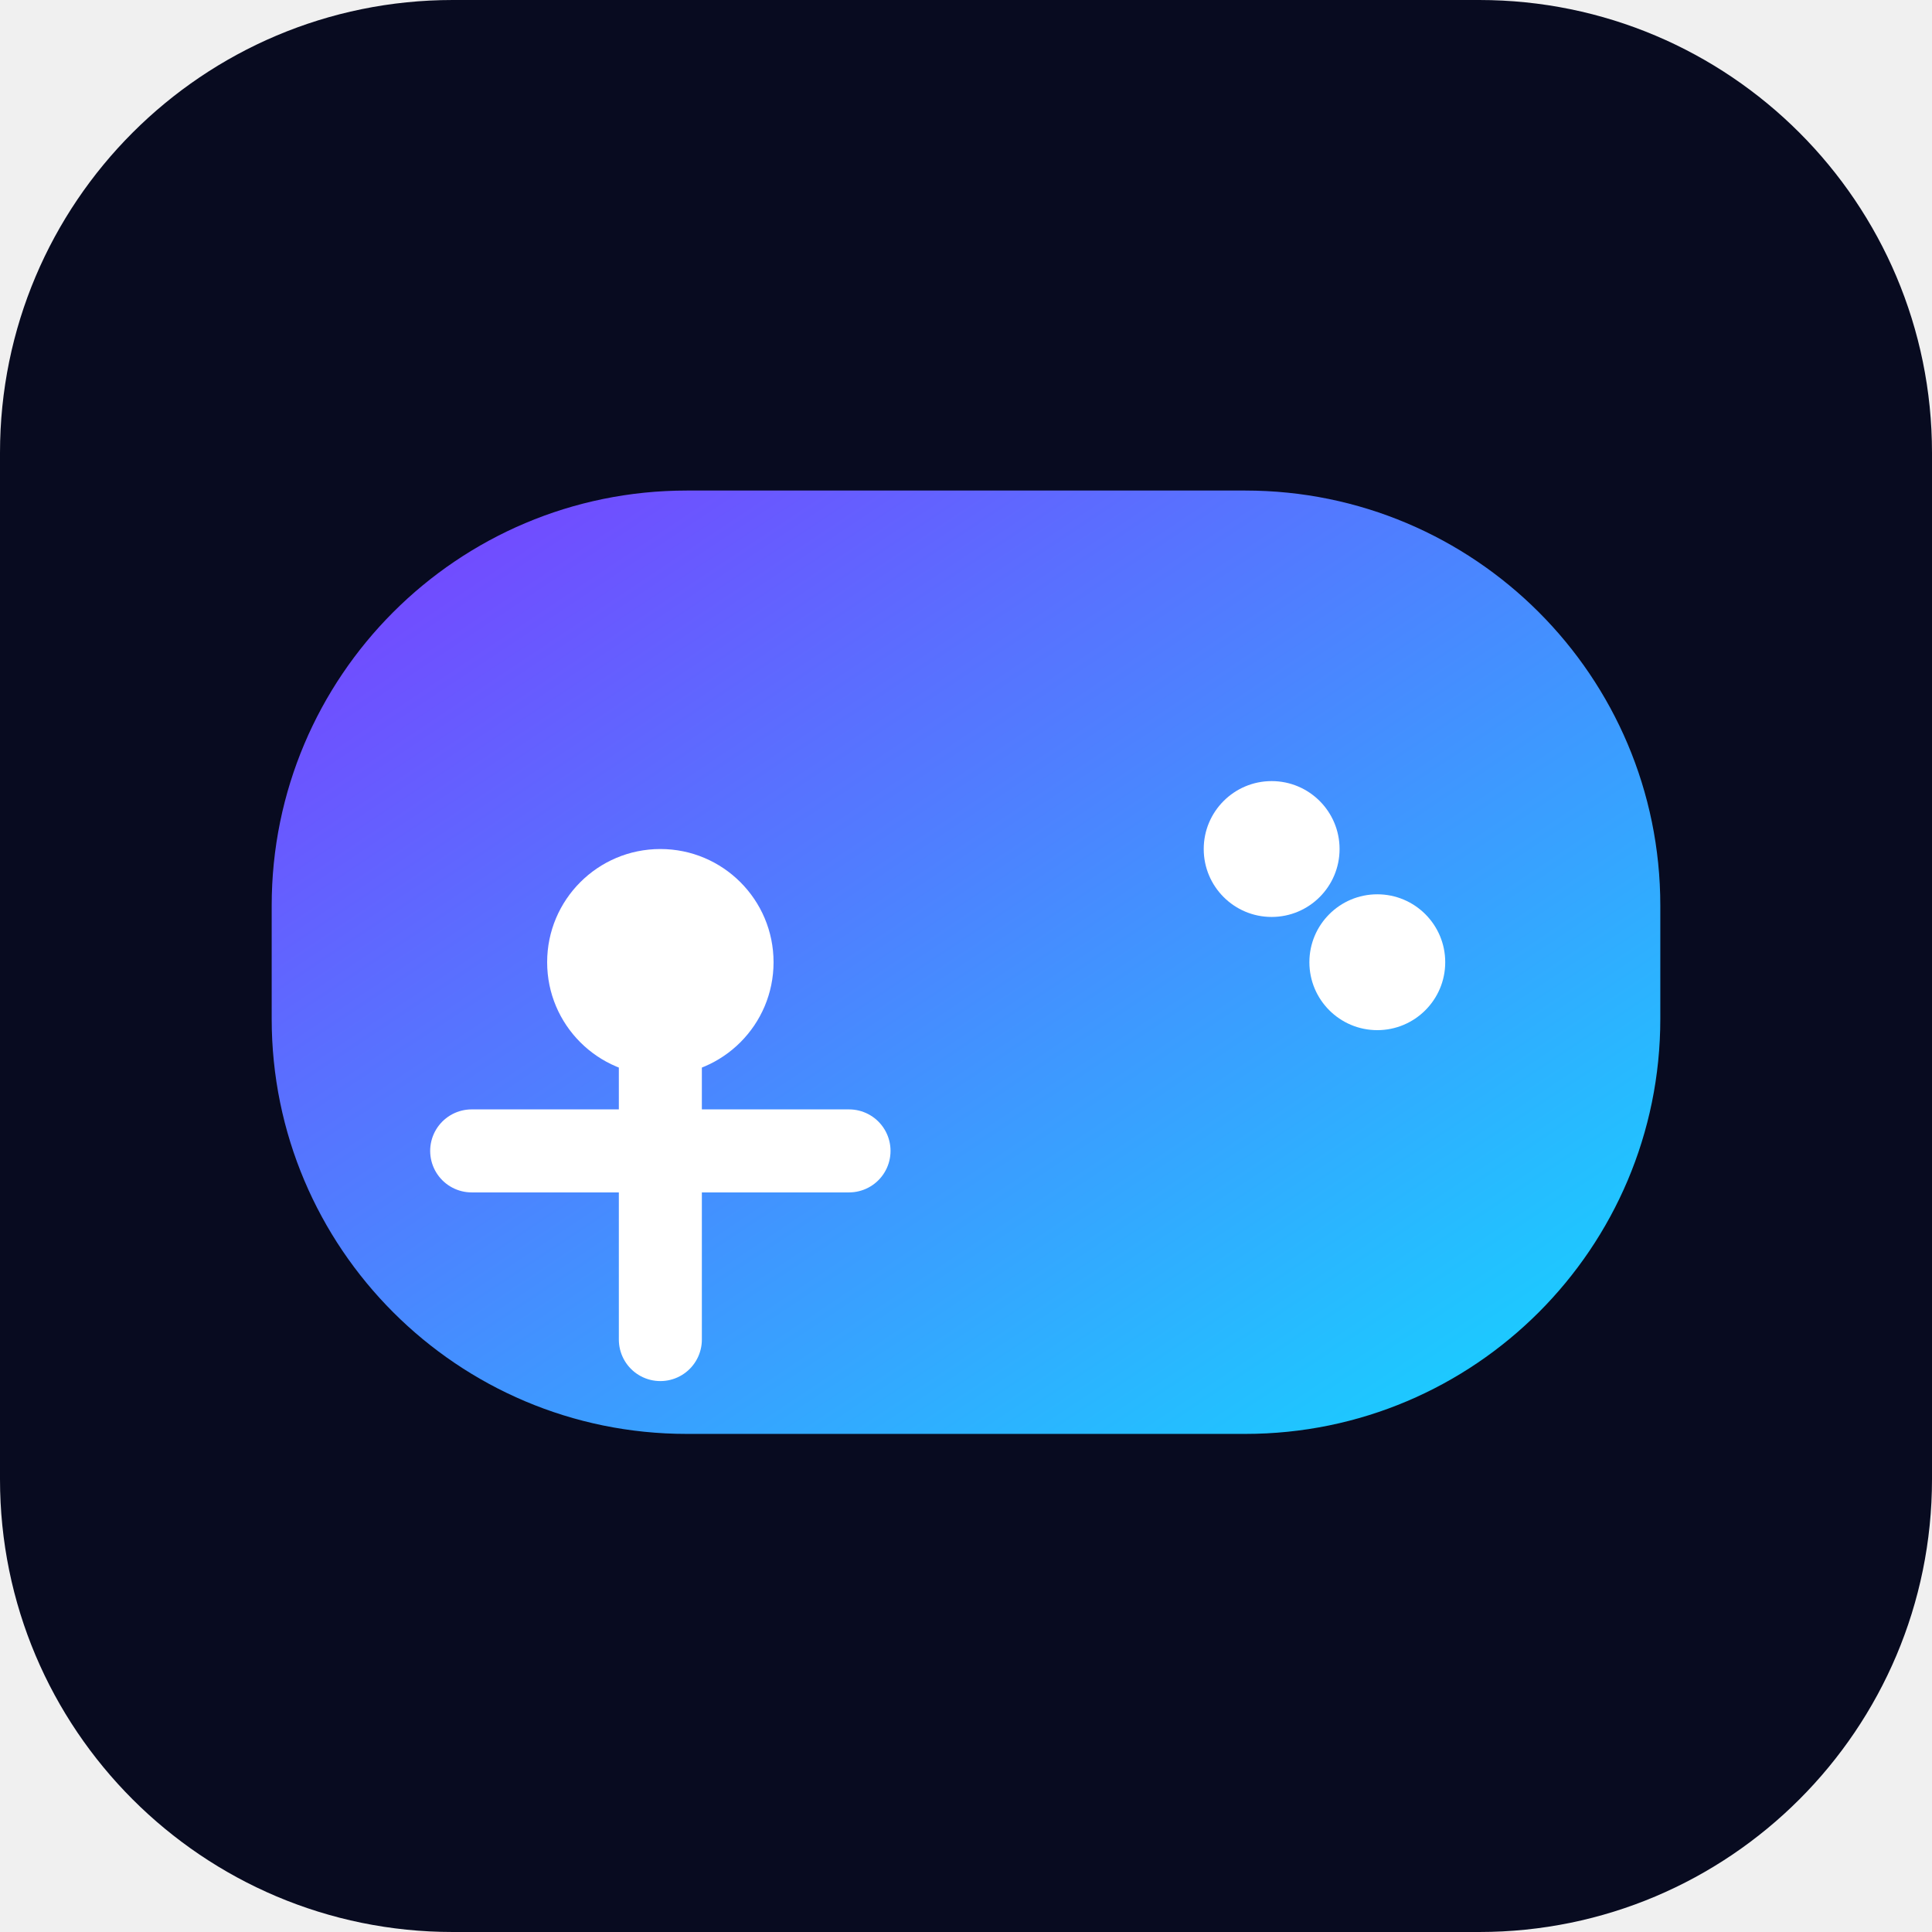
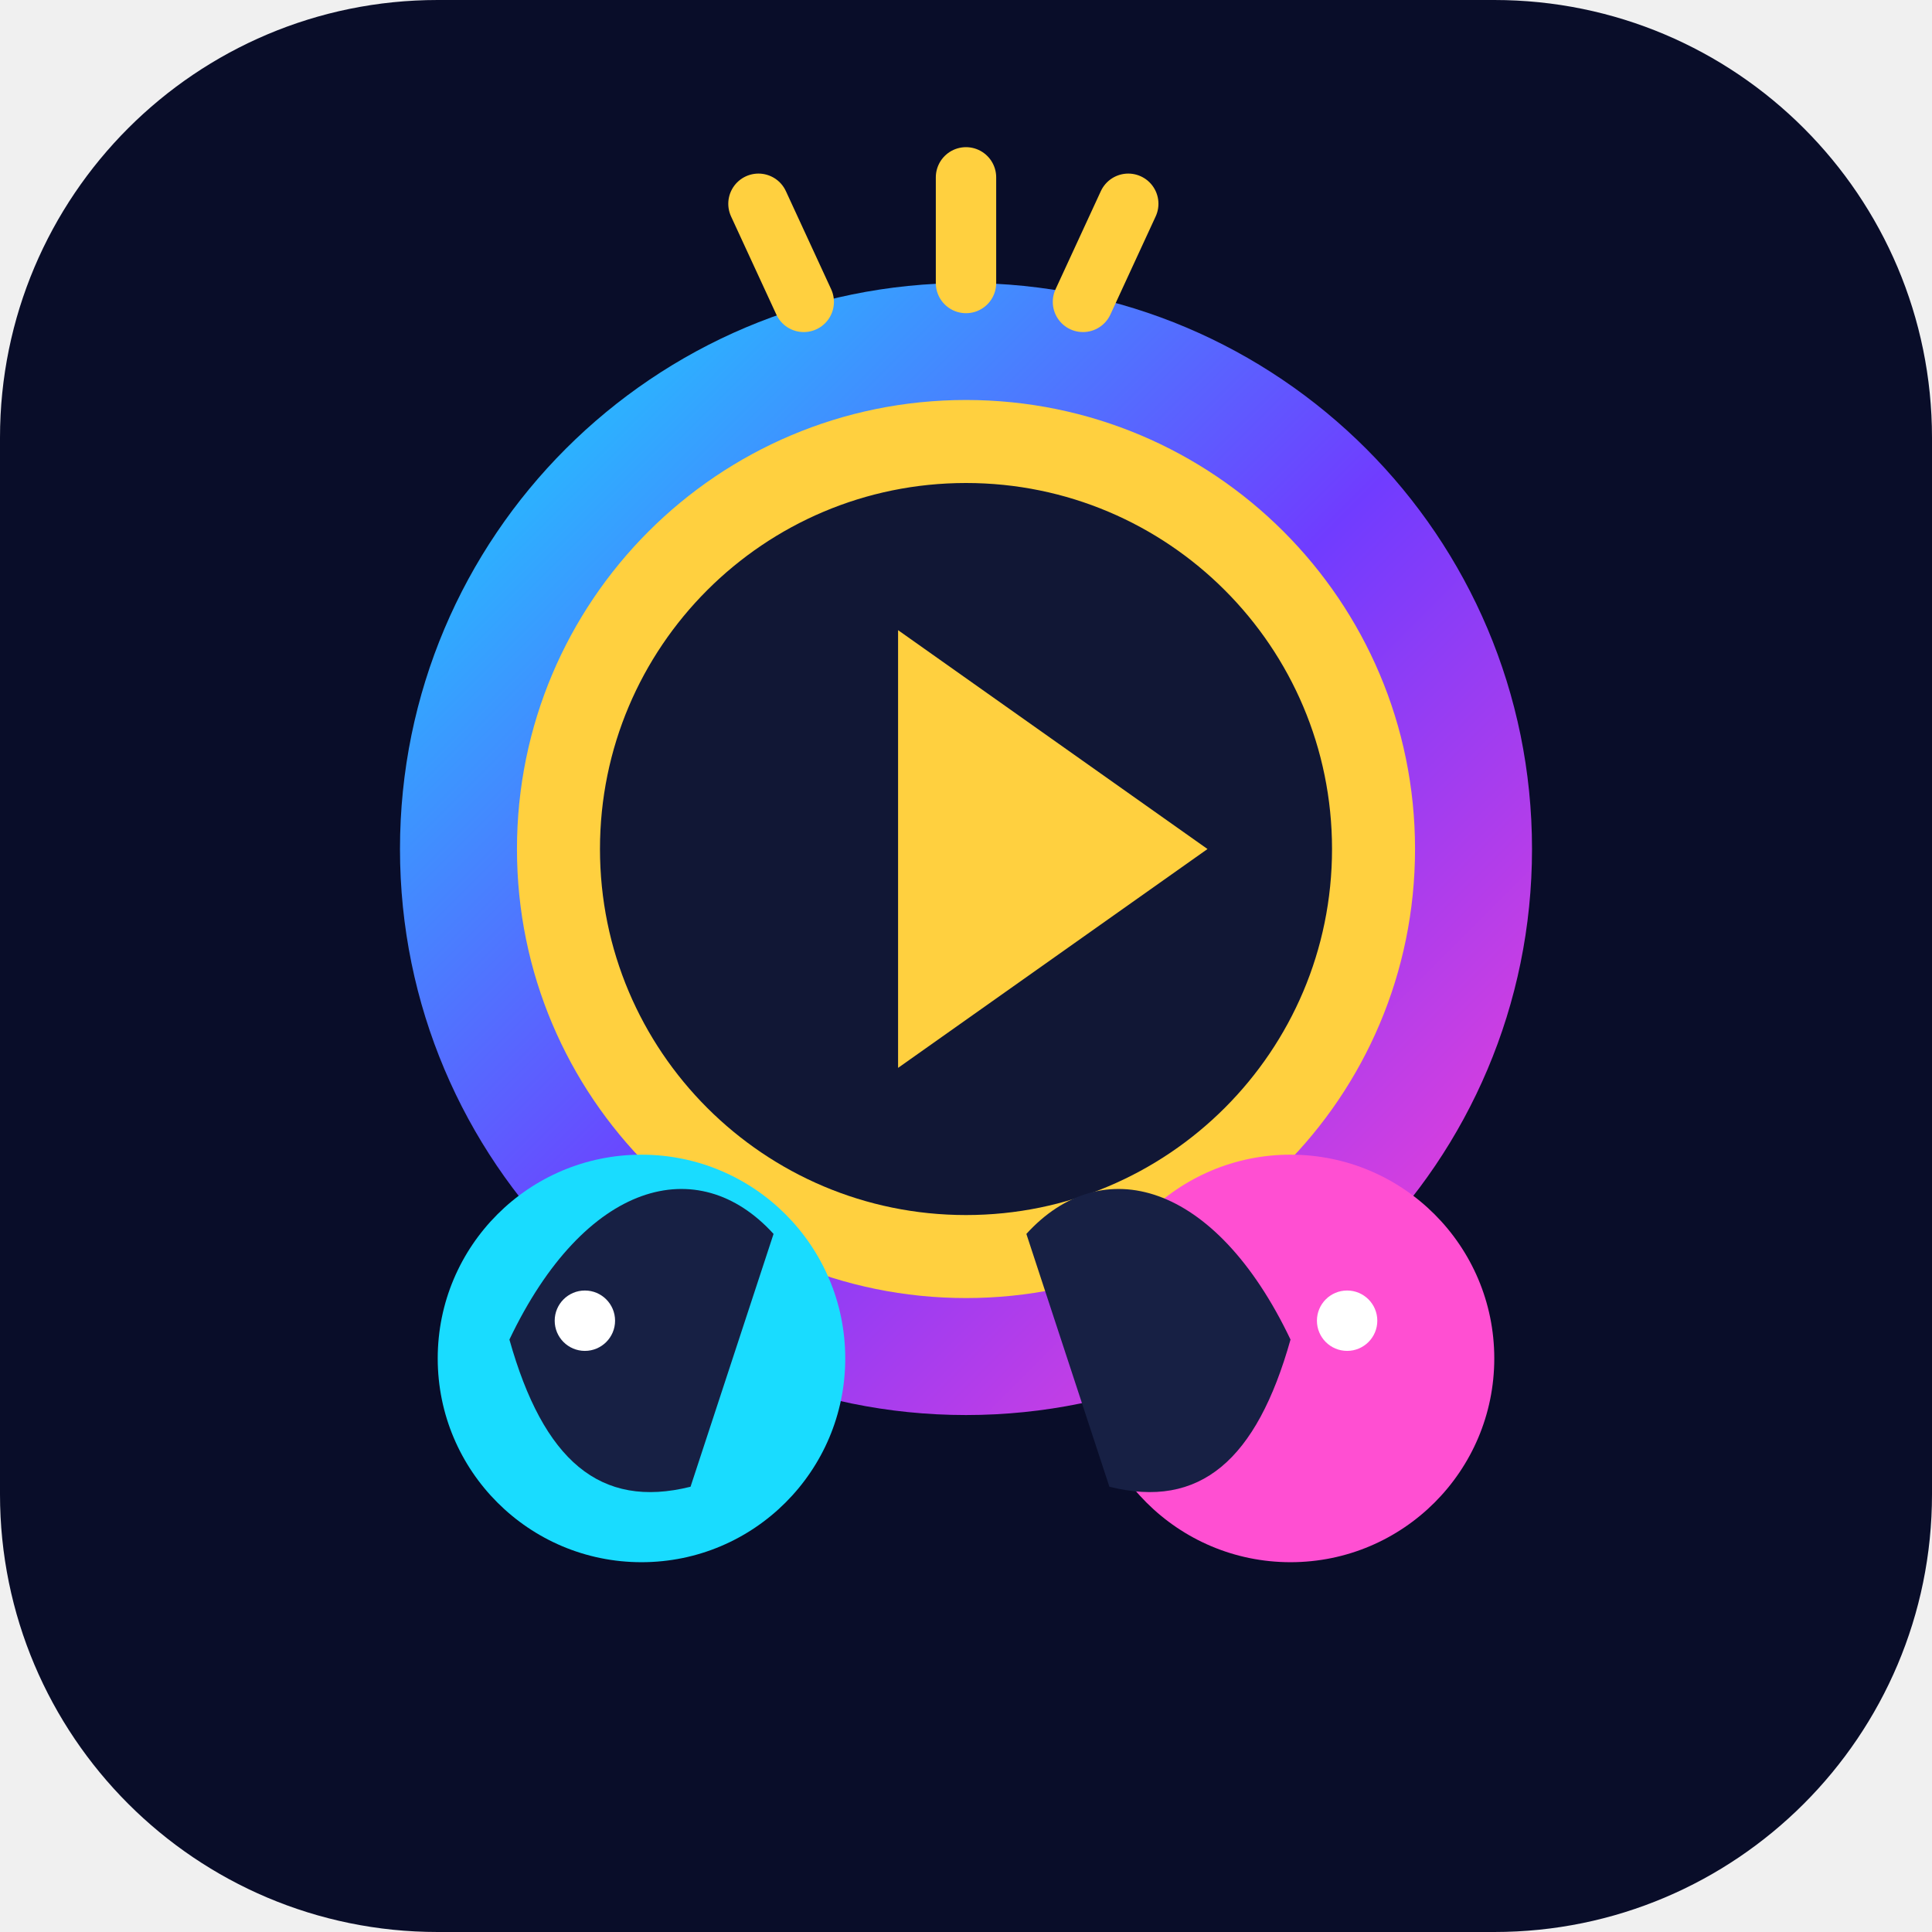
<svg xmlns="http://www.w3.org/2000/svg" viewBox="0 0 512 512">
  <defs>
    <linearGradient id="g" x1="0" y1="0" x2="1" y2="1">
-       <stop stop-color="#7c3cff" />
-       <stop offset="1" stop-color="#12d9ff" />
+       <stop stop-color="#12dfff" />
+       <stop offset=".52" stop-color="#703cff" />
+       <stop offset="1" stop-color="#ff3fd2" />
    </linearGradient>
  </defs>
-   <rect width="512" height="512" rx="120" fill="#080b20" />
-   <rect x="72" y="130" width="368" height="250" rx="110" fill="url(#g)" />
-   <circle cx="175" cy="255" r="30" fill="white" />
-   <circle cx="337" cy="225" r="18" fill="white" />
-   <circle cx="365" cy="255" r="18" fill="white" />
-   <path d="M125 305h100M175 255v100" stroke="white" stroke-width="22" stroke-linecap="round" />
+   <rect width="512" height="512" rx="116" fill="#090d29" />
+   <circle cx="256" cy="225" r="150" fill="url(#g)" />
+   <circle cx="256" cy="225" r="108" fill="#111735" stroke="#ffd03f" stroke-width="22" />
+   <path d="M238 167l82 58-82 58z" fill="#ffd03f" />
+   <path d="M256 75v-28m-43 33l-12-26m86 26l12-26" stroke="#ffd03f" stroke-width="16" stroke-linecap="round" />
+   <circle cx="170" cy="360" r="54" fill="#19dcff" />
+   <circle cx="342" cy="360" r="54" fill="#ff4fd2" />
+   <path d="M135 355c20-42 50-50 70-28l-22 67c-24 6-39-7-48-39zm207 0c-20-42-50-50-70-28l22 67c24 6 39-7 48-39z" fill="#172044" />
+   <circle cx="155" cy="350" r="8" fill="#fff" />
+   <circle cx="357" cy="350" r="8" fill="#fff" />
</svg>
